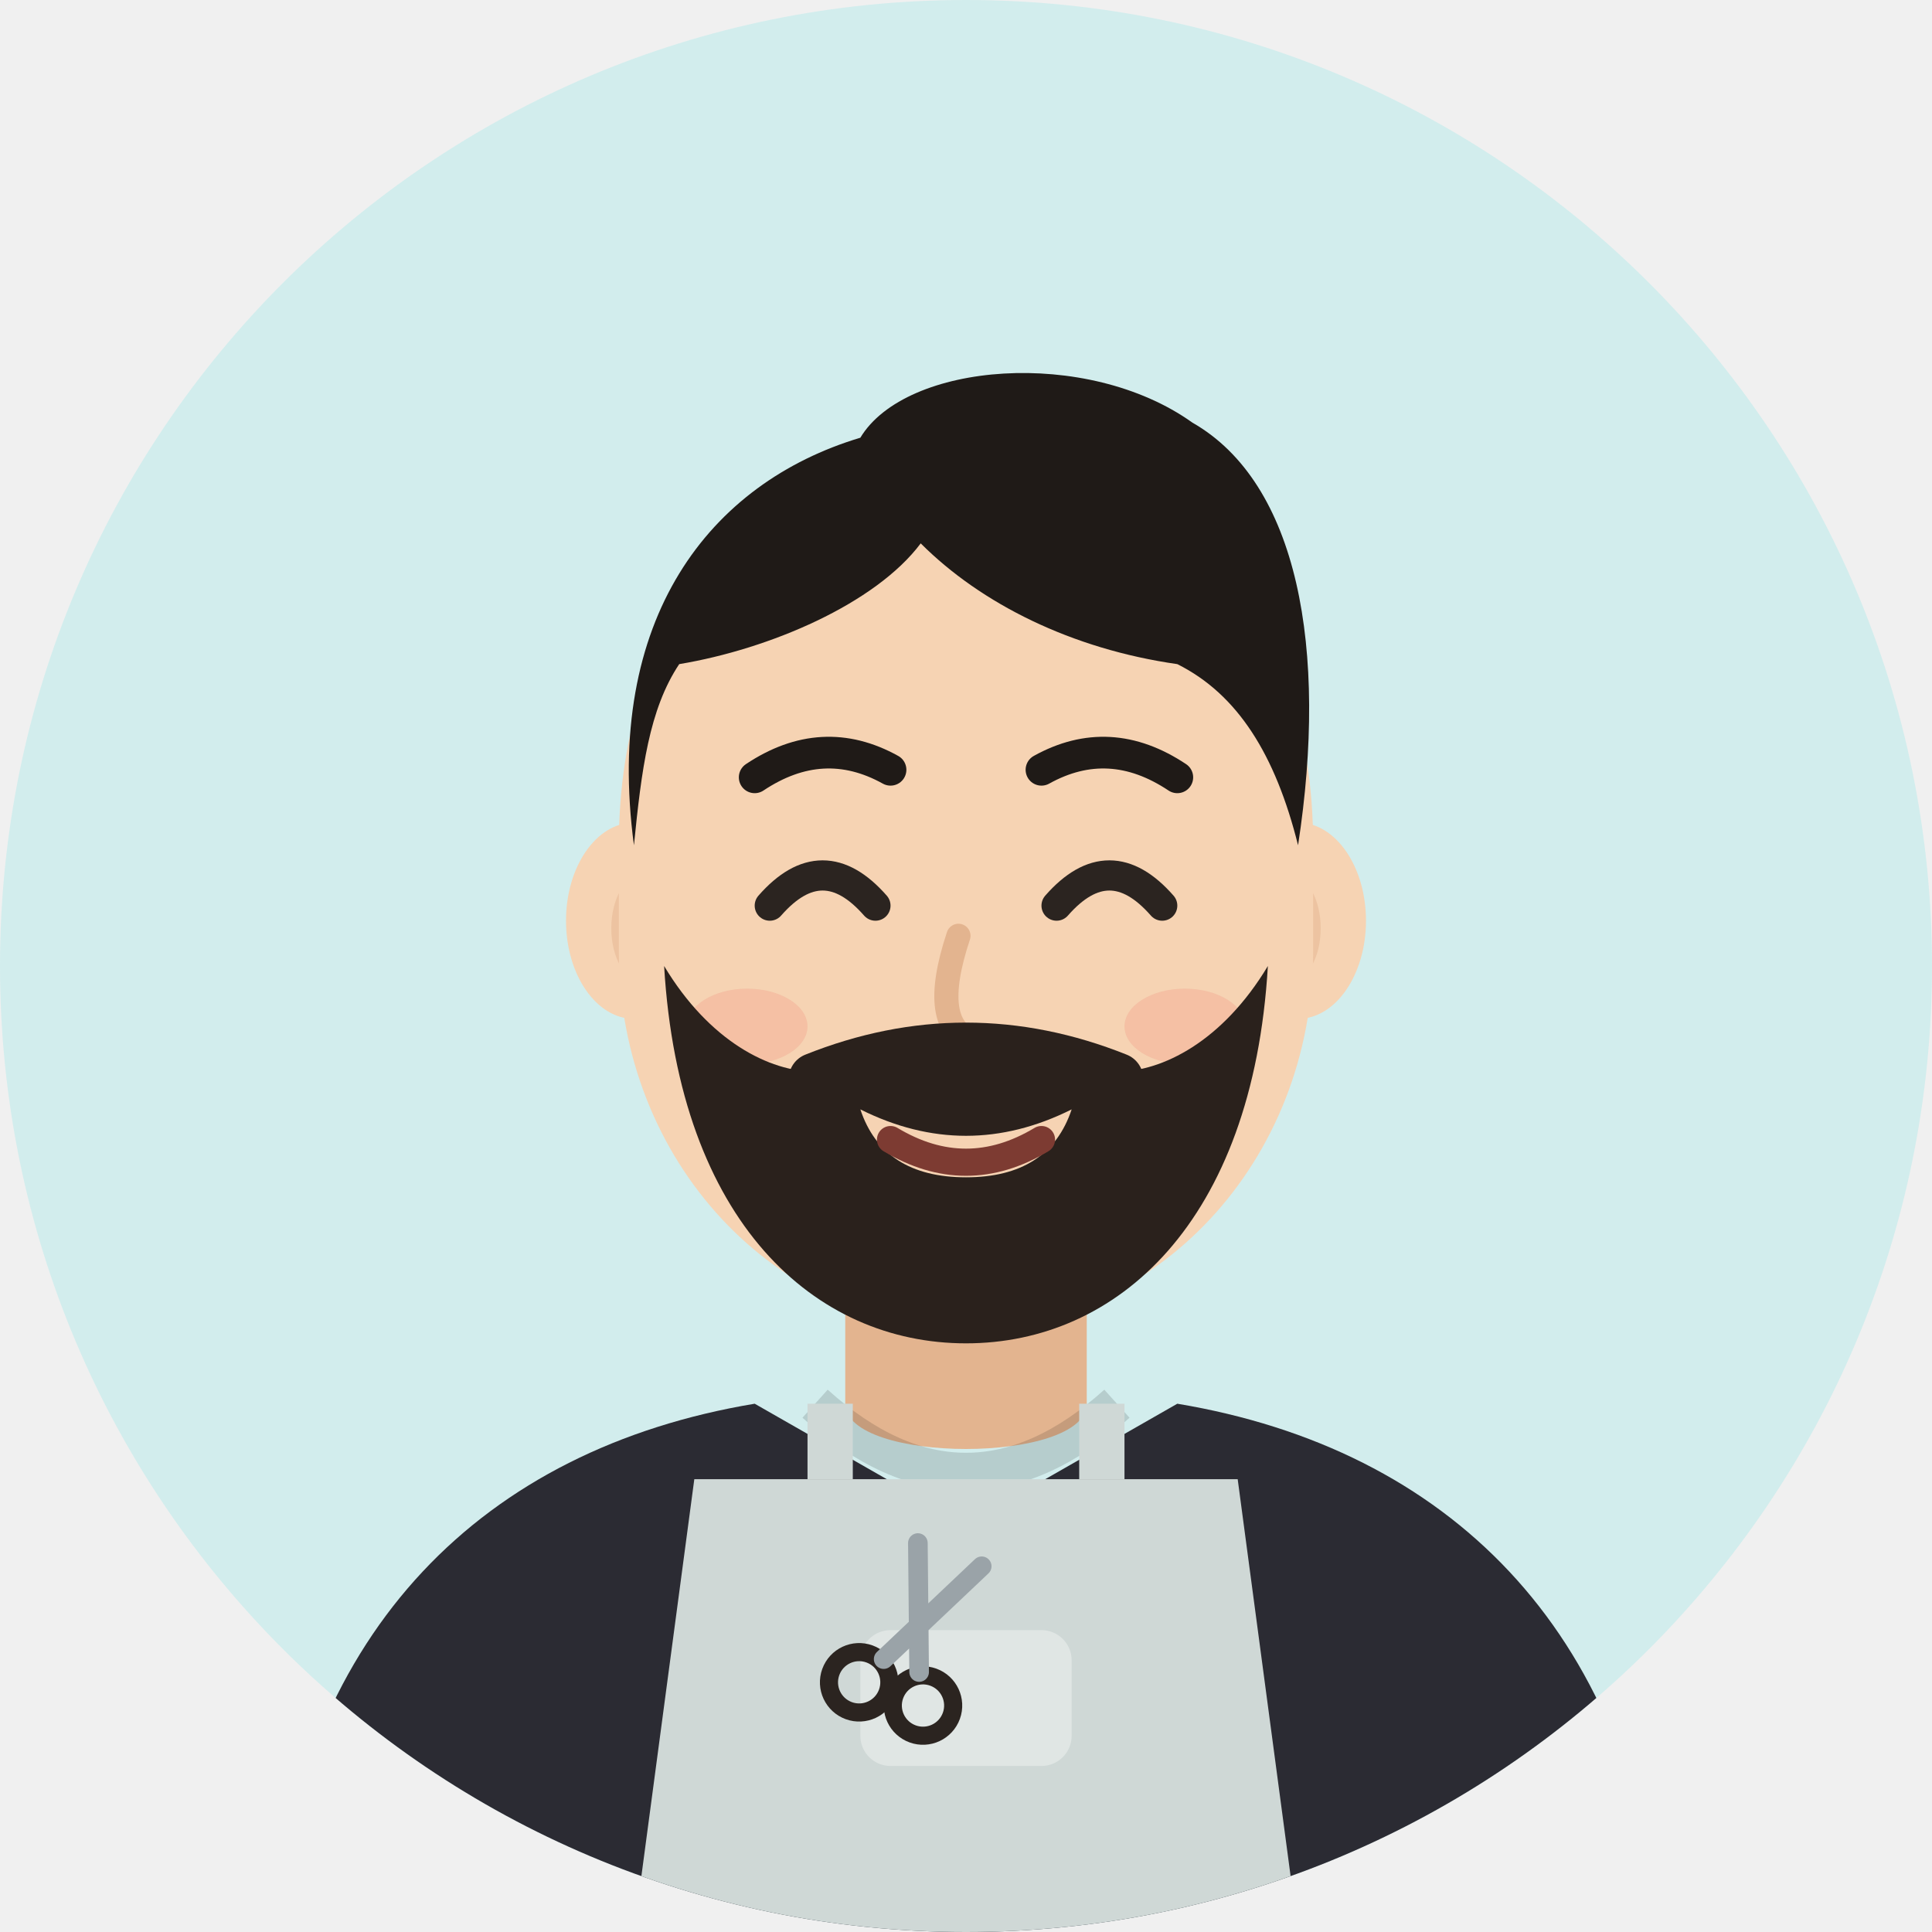
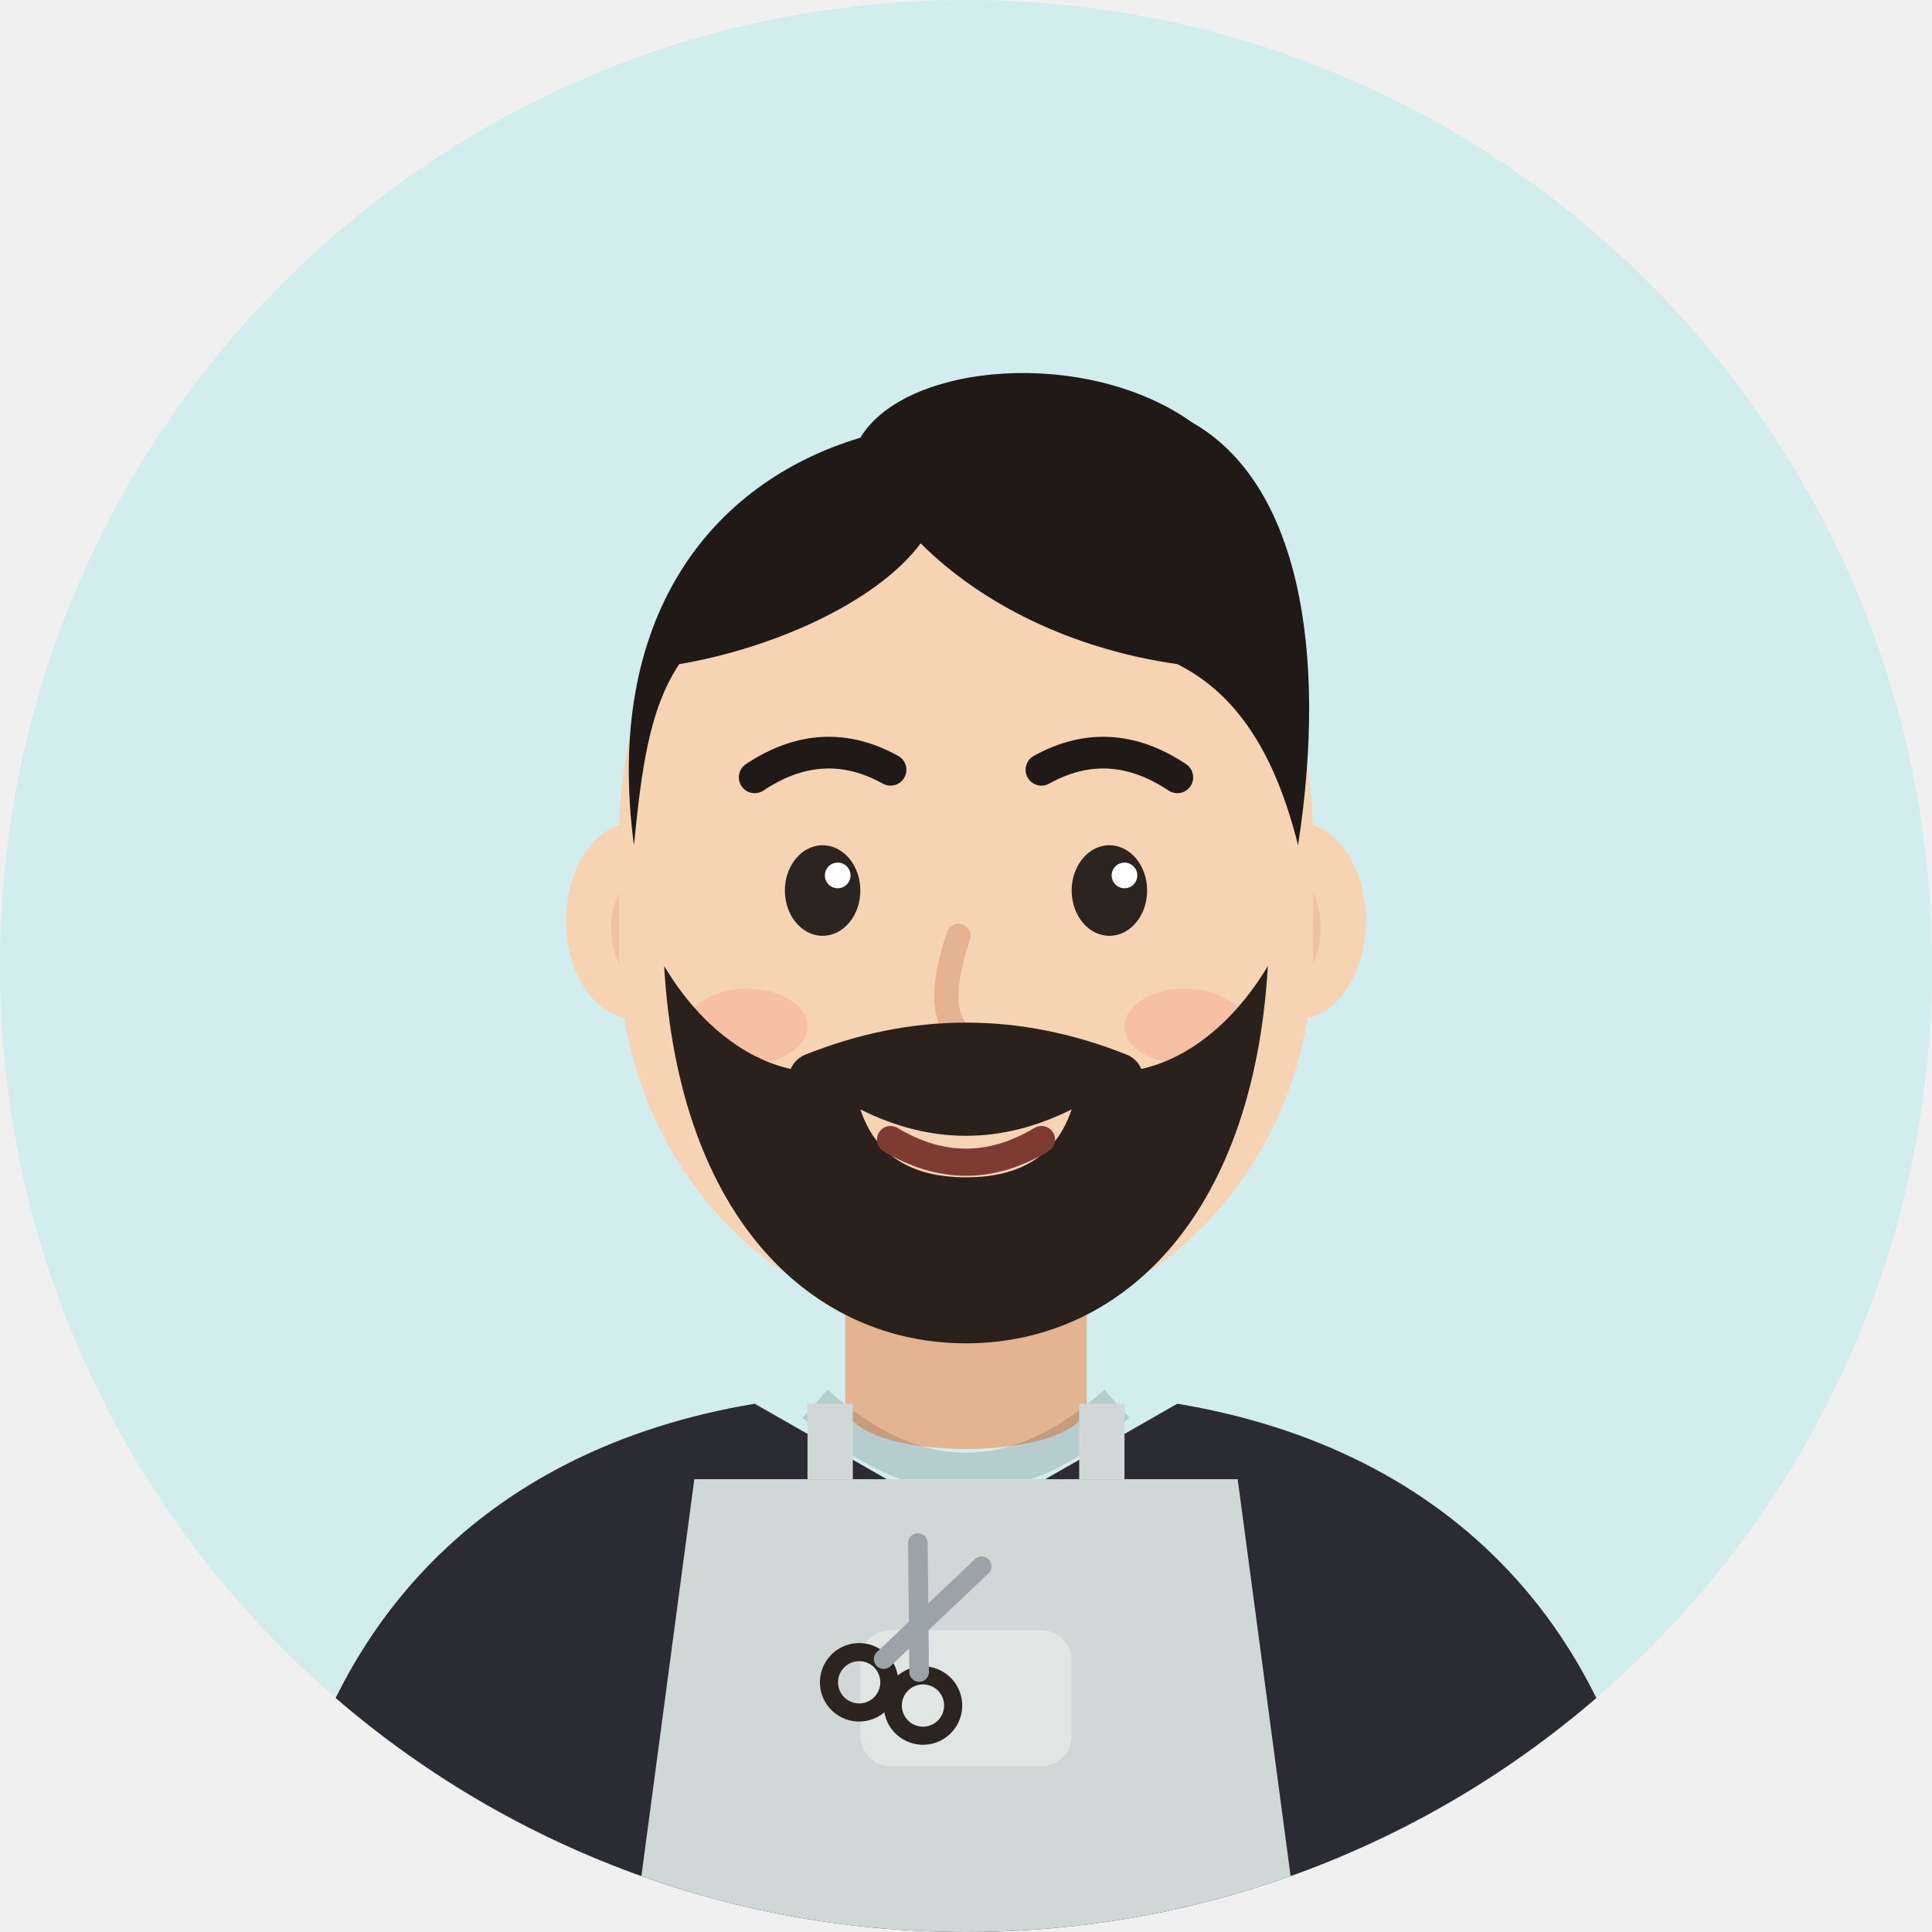
<svg xmlns="http://www.w3.org/2000/svg" viewBox="0 0 256 256" role="img" aria-label="Beleza e Estética, homem">
  <defs>
    <clipPath id="c">
      <circle cx="128" cy="128" r="128" />
    </clipPath>
  </defs>
  <circle cx="128" cy="128" r="128" fill="#d2eded" />
  <g clip-path="url(#c)">
    <path d="M112 160h32v26c0 8-32 8-32 0z" fill="#e3b48f" />
    <path d="M36 256c4-40 28-64 64-70l28 16 28-16c36 6 60 30 64 70z" fill="#2b2b33" />
    <path d="M108 186q20 18 40 0" stroke="#00000022" stroke-width="5" fill="none" />
    <path d="M92 196h72l8 60H84z" fill="#cfd8d6" />
    <path d="M110 196v-10M146 196v-10" stroke="#cfd8d6" stroke-width="6" />
    <rect x="114" y="216" width="28" height="18" rx="4" fill="#fff" opacity=".35" />
    <g transform="translate(120 206) rotate(20)">
      <circle cx="0" cy="18" r="4" fill="none" stroke="#2b2420" stroke-width="2.4" />
      <circle cx="9" cy="18" r="4" fill="none" stroke="#2b2420" stroke-width="2.4" />
      <path d="M2 14l8-16M7 14l-6-16" stroke="#9aa3a8" stroke-width="2.6" stroke-linecap="round" />
    </g>
    <ellipse cx="84" cy="122" rx="9" ry="13" fill="#f6d3b3" />
    <ellipse cx="172" cy="122" rx="9" ry="13" fill="#f6d3b3" />
    <ellipse cx="85" cy="123" rx="4" ry="7" fill="#e3b48f" opacity=".5" />
    <ellipse cx="171" cy="123" rx="4" ry="7" fill="#e3b48f" opacity=".5" />
    <path d="M128 62c28 0 46 19 46 50v14c0 28-21 50-46 50s-46-22-46-50v-14c0-31 18-50 46-50z" fill="#f6d3b3" />
    <path d="M100 103q9-6 18-1" stroke="#1f1a17" stroke-width="4.2" fill="none" stroke-linecap="round" />
    <path d="M138 102q9-5 18 1" stroke="#1f1a17" stroke-width="4.2" fill="none" stroke-linecap="round" />
-     <path d="M102 120q7-8 14 0" stroke="#2b2420" stroke-width="4" fill="none" stroke-linecap="round" />
-     <path d="M140 120q7-8 14 0" stroke="#2b2420" stroke-width="4" fill="none" stroke-linecap="round" />
+     <ellipse cx="109" cy="118" rx="5" ry="6" fill="#2b2420" />
+     <ellipse cx="147" cy="118" rx="5" ry="6" fill="#2b2420" />
+     <circle cx="111" cy="116" r="1.7" fill="#fff" />
+     <circle cx="149" cy="116" r="1.7" fill="#fff" />
    <path d="M127 124q-4 12 2 14" stroke="#e3b48f" stroke-width="3.2" fill="none" stroke-linecap="round" />
    <ellipse cx="99" cy="136" rx="8" ry="5" fill="#ef8f7d" opacity=".28" />
    <ellipse cx="157" cy="136" rx="8" ry="5" fill="#ef8f7d" opacity=".28" />
    <path d="M88 128c2 34 20 50 40 50s38-16 40-50c-6 10-14 14-20 14h-40c-6 0-14-4-20-14z" fill="#2a211c" />
    <path d="M114 147q14 7 28 0q-3 9-14 9t-14-9z" fill="#f6d3b3" />
    <path d="M108 143q20-8 40 0" stroke="#2a211c" stroke-width="7" fill="none" stroke-linecap="round" />
    <path d="M118 151q10 6 20 0" stroke="#7d3b32" stroke-width="3.6" fill="none" stroke-linecap="round" />
    <path d="M84 112c-4-30 10-48 30-54 6-10 30-12 44-2 14 8 18 30 14 56-3-12-8-20-16-24-14-2-26-8-34-16-6 8-20 14-32 16-4 6-5 14-6 24z" fill="#1f1a17" />
  </g>
</svg>
